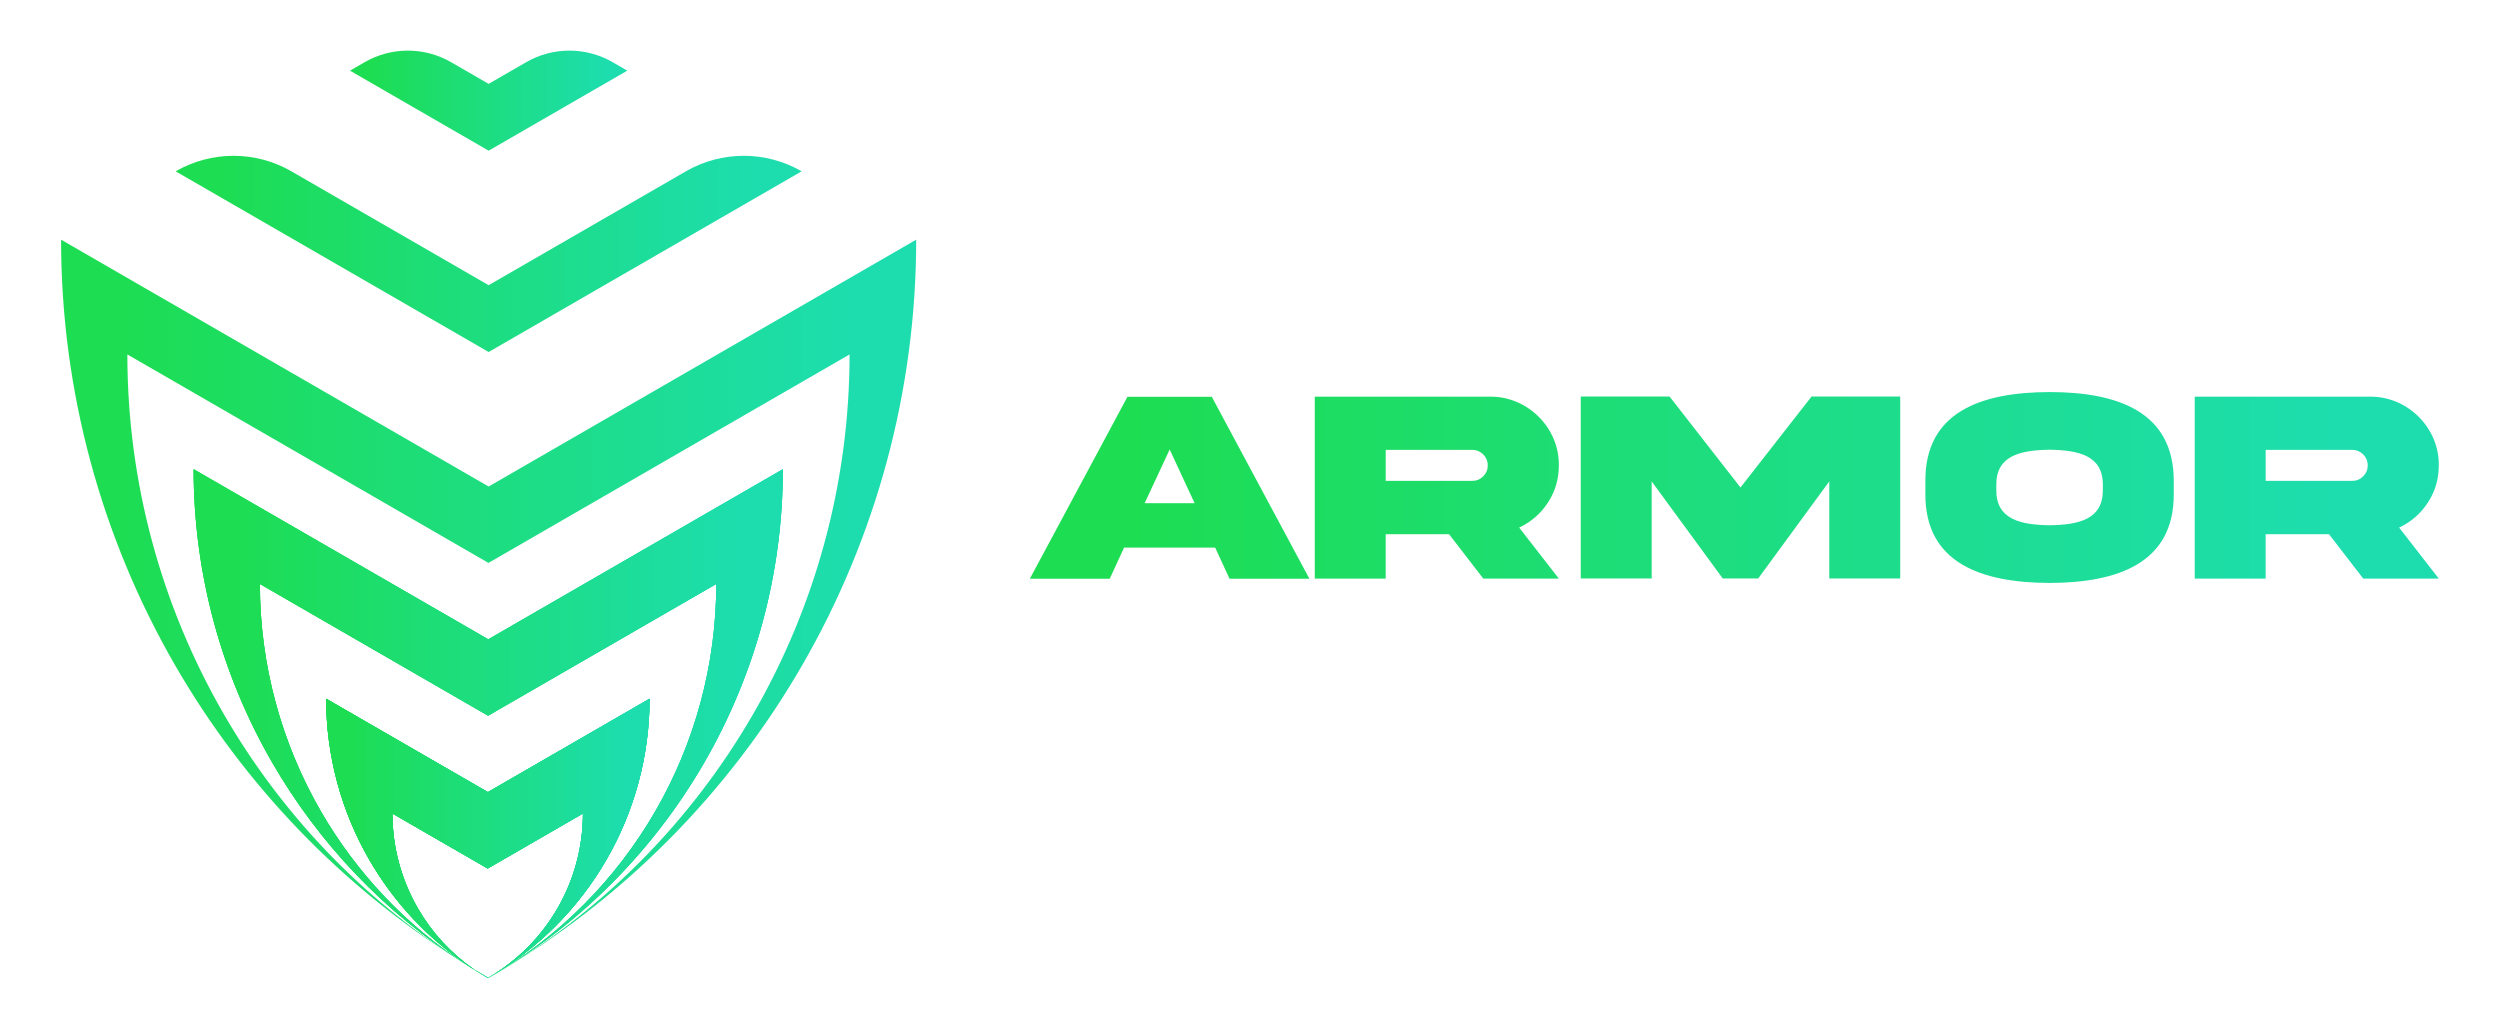
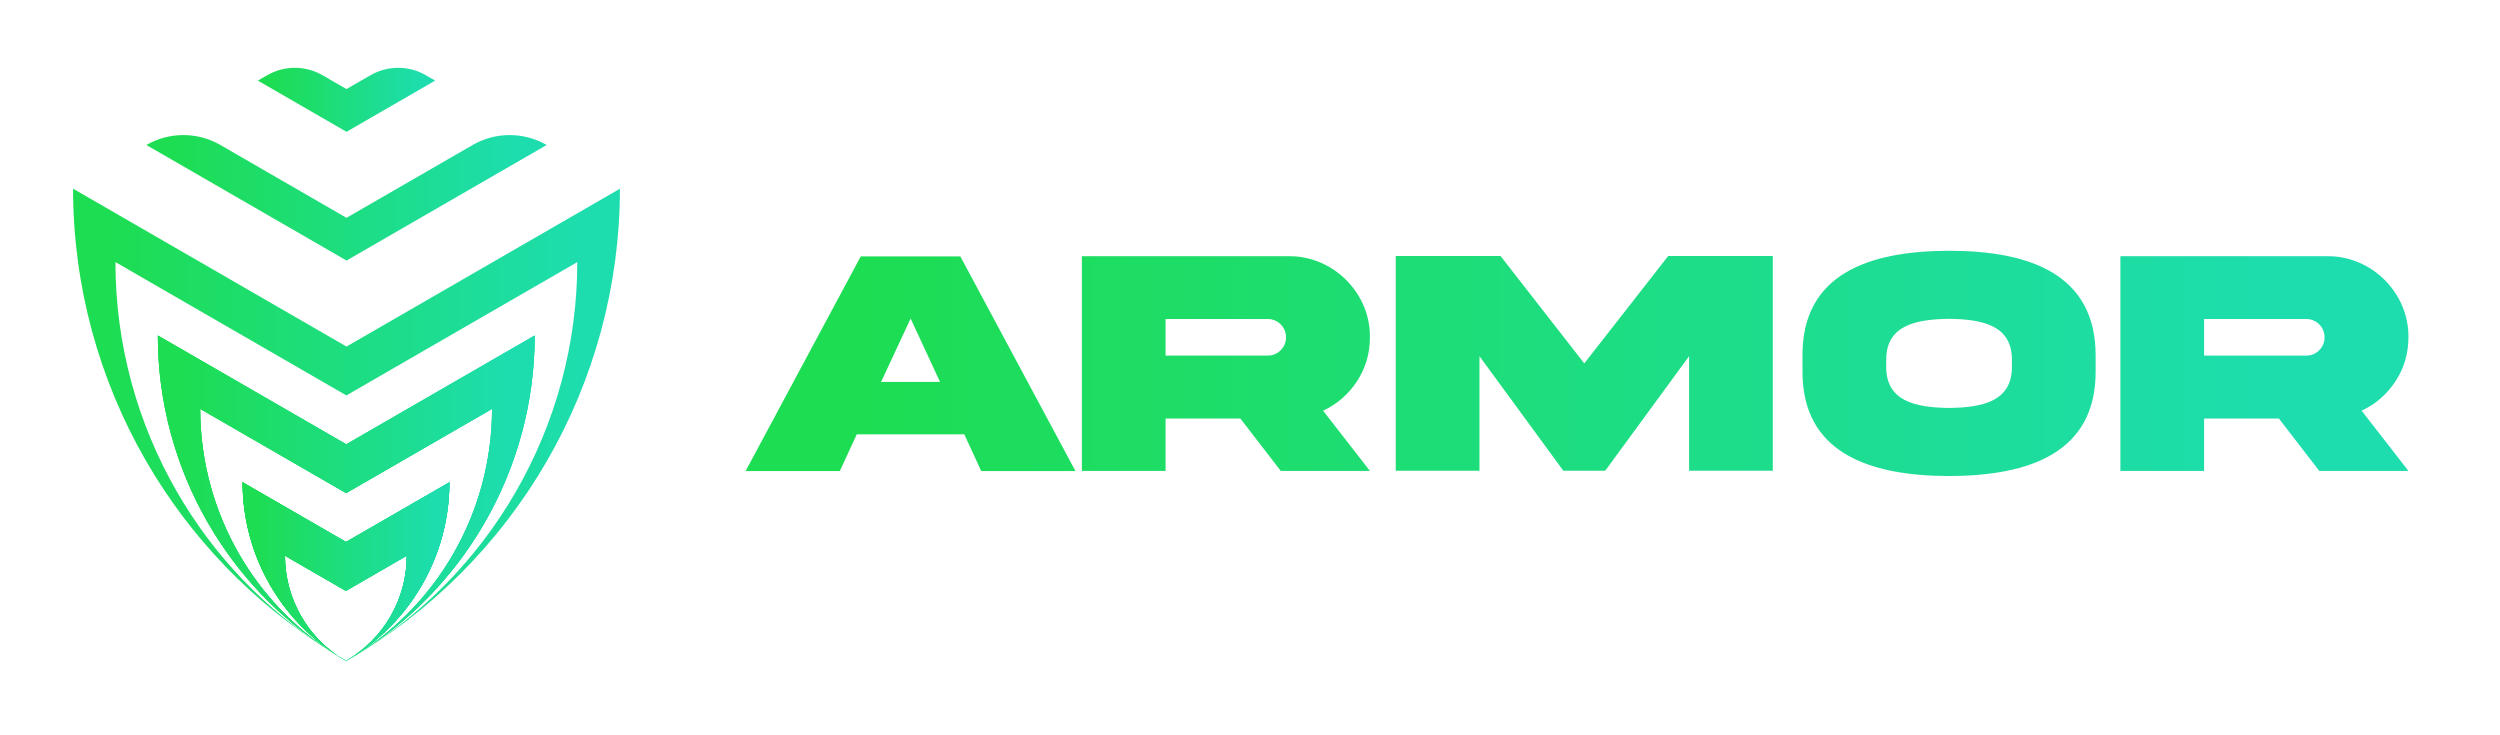
- <svg xmlns="http://www.w3.org/2000/svg" version="1.1" id="Capa_1" x="0px" y="0px" viewBox="0 0 1920 783" style="enable-background:new 0 0 1920 783;" xml:space="preserve">
+ <svg xmlns="http://www.w3.org/2000/svg" version="1.1" id="Capa_1" x="0px" y="0px" viewBox="0 0 1256 369" style="enable-background:new 0 0 1256 369;" xml:space="preserve">
  <style type="text/css">
	.st0{fill:url(#SVGID_1_);}
	.st1{fill:url(#SVGID_2_);}
	.st2{fill:url(#SVGID_3_);}
	.st3{fill:url(#SVGID_4_);}
	.st4{fill:url(#SVGID_5_);}
	.st5{fill:url(#SVGID_6_);}
	.st6{fill:url(#SVGID_7_);}
	.st7{fill:url(#SVGID_8_);}
	.st8{fill:url(#SVGID_9_);}
	.st9{fill:url(#SVGID_10_);}
	.st10{fill:url(#SVGID_11_);}
</style>
  <g>
    <g>
-       <linearGradient id="SVGID_1_" gradientUnits="userSpaceOnUse" x1="268.807" y1="77.297" x2="481.75" y2="77.297">
+       <linearGradient id="SVGID_1_" gradientUnits="userSpaceOnUse" x1="129.539" y1="50.142" x2="218.622" y2="50.142">
        <stop offset="0.073" style="stop-color:#1DDD53" />
        <stop offset="0.927" style="stop-color:#1DDDAE" />
      </linearGradient>
-       <path class="st0" d="M375.28,115.73l106.47-61.47l-11.24-6.49c-20.55-11.86-45.86-11.86-66.41,0l-28.83,16.64l-28.83-16.64    c-20.55-11.86-45.86-11.86-66.41,0l-11.24,6.49L375.28,115.73z" />
-       <linearGradient id="SVGID_2_" gradientUnits="userSpaceOnUse" x1="134.901" y1="195.002" x2="615.656" y2="195.002">
+       <path class="st0" d="M174.08,66.22l44.54-25.72l-4.7-2.71c-8.6-4.96-19.18-4.96-27.78,0l-12.06,6.96l-12.06-6.96    c-8.6-4.96-19.18-4.96-27.78,0l-4.7,2.71L174.08,66.22z" />
+       <linearGradient id="SVGID_2_" gradientUnits="userSpaceOnUse" x1="73.521" y1="99.383" x2="274.64" y2="99.383">
        <stop offset="0.073" style="stop-color:#1DDD53" />
        <stop offset="0.927" style="stop-color:#1DDDAE" />
      </linearGradient>
-       <path class="st1" d="M615.66,131.57L615.66,131.57c-27.5-15.88-61.38-15.88-88.89,0l-151.49,87.46l-151.49-87.46    c-27.5-15.88-61.38-15.88-88.89,0l0,0l240.38,138.78L615.66,131.57z" />
+       <path class="st1" d="M274.64,72.84L274.64,72.84c-11.5-6.64-25.68-6.64-37.18,0l-63.38,36.59l-63.37-36.59    c-11.5-6.64-25.68-6.64-37.18,0l0,0l100.56,58.06L274.64,72.84z" />
      <g>
        <g>
          <g>
-             <linearGradient id="SVGID_3_" gradientUnits="userSpaceOnUse" x1="250.488" y1="643.78" x2="498.875" y2="643.78">
+             <linearGradient id="SVGID_3_" gradientUnits="userSpaceOnUse" x1="121.876" y1="287.124" x2="225.786" y2="287.124">
              <stop offset="0.073" style="stop-color:#1DDD53" />
              <stop offset="0.927" style="stop-color:#1DDDAE" />
            </linearGradient>
-             <path class="st2" d="M498.87,536.63c0,88.35-47.13,169.97-123.64,214.14l-0.27,0.16l-0.07-0.05       c45.04-26.02,72.79-74.09,72.79-126.11l-73.15,42.24l-73.17-42.24c0,26.02,6.94,51.04,19.51,72.83       c10.7,18.52,25.45,34.68,43.49,47.1c-0.93-0.56-1.87-1.13-2.8-1.7c-0.02,0-0.04-0.01-0.05-0.04       c-32.47-21.41-58.96-49.89-77.9-82.7c-21.35-36.97-33.13-79.46-33.13-123.64l124.19,71.71L498.87,536.63z" />
-             <linearGradient id="SVGID_4_" gradientUnits="userSpaceOnUse" x1="148.7" y1="555.685" x2="601.256" y2="555.685">
+             <path class="st2" d="M225.79,242.3c0,36.96-19.71,71.11-51.72,89.58l-0.11,0.07l-0.03-0.02       c18.84-10.88,30.45-30.99,30.45-52.76l-30.6,17.67l-30.61-17.67c0,10.88,2.9,21.35,8.16,30.47       c4.48,7.75,10.65,14.51,18.19,19.7c-0.39-0.23-0.78-0.47-1.17-0.71c-0.01,0-0.02-0.01-0.02-0.02       c-13.59-8.96-24.67-20.87-32.59-34.6c-8.93-15.47-13.86-33.24-13.86-51.72l51.95,30L225.79,242.3z" />
+             <linearGradient id="SVGID_4_" gradientUnits="userSpaceOnUse" x1="79.294" y1="250.271" x2="268.616" y2="250.271">
              <stop offset="0.073" style="stop-color:#1DDD53" />
              <stop offset="0.927" style="stop-color:#1DDDAE" />
            </linearGradient>
-             <path class="st3" d="M601.26,360.36c0,160.95-85.87,309.68-225.25,390.16l-0.87,0.5l-0.07-0.05l0.56-0.32       c107.96-62.33,174.46-177.51,174.46-302.16L374.83,549.67L199.59,448.49c0,62.33,16.63,122.29,46.74,174.46       c27.24,47.19,65.52,87.99,112.52,118.41c-0.75-0.46-1.49-0.91-2.23-1.37c-61.74-39.44-111.95-92.69-147.57-154.38       c-38.9-67.36-60.36-144.78-60.36-225.25L374.98,491L601.26,360.36z" />
-             <linearGradient id="SVGID_5_" gradientUnits="userSpaceOnUse" x1="46.912" y1="467.584" x2="703.638" y2="467.584">
+             <path class="st3" d="M268.62,168.56c0,67.33-35.92,129.55-94.23,163.22l-0.37,0.21l-0.03-0.02l0.23-0.13       c45.16-26.08,72.98-74.26,72.98-126.41l-73.31,42.33l-73.31-42.33c0,26.08,6.96,51.16,19.55,72.98       c11.4,19.74,27.41,36.81,47.07,49.54c-0.31-0.19-0.62-0.38-0.93-0.57c-25.83-16.5-46.83-38.77-61.73-64.58       c-16.27-28.18-25.25-60.57-25.25-94.23l94.66,54.65L268.62,168.56z" />
+             <linearGradient id="SVGID_5_" gradientUnits="userSpaceOnUse" x1="36.712" y1="213.415" x2="311.446" y2="213.415">
              <stop offset="0.073" style="stop-color:#1DDD53" />
              <stop offset="0.927" style="stop-color:#1DDDAE" />
            </linearGradient>
-             <path class="st4" d="M703.64,184.07c0,233.57-124.61,449.39-326.88,566.18l-1.48,0.85l-0.07-0.04l1.18-0.68       c170.83-98.64,276.08-280.91,276.08-478.17L375.13,432.32L97.81,272.21c0,98.63,26.31,193.52,73.98,276.08       c43.94,76.1,106.03,141.73,182.38,190.16c-92.12-57.56-166.93-136.15-219.67-227.5C78.07,413.2,46.91,300.85,46.91,184.07       l328.36,189.58L703.64,184.07z" />
+             <path class="st4" d="M311.45,94.81c0,97.71-52.13,188-136.75,236.86l-0.62,0.35l-0.03-0.02l0.49-0.28       c71.47-41.26,115.49-117.52,115.49-200.04l-116.02,66.98L58,131.68c0,41.26,11.01,80.96,30.95,115.49       c18.38,31.84,44.36,59.29,76.3,79.55c-38.54-24.08-69.83-56.96-91.9-95.17c-23.61-40.89-36.64-87.9-36.64-136.75l137.37,79.31       L311.45,94.81z" />
          </g>
        </g>
-         <linearGradient id="SVGID_6_" gradientUnits="userSpaceOnUse" x1="148.7" y1="555.728" x2="601.256" y2="555.728">
+         <linearGradient id="SVGID_6_" gradientUnits="userSpaceOnUse" x1="79.294" y1="250.288" x2="268.616" y2="250.288">
          <stop offset="0.073" style="stop-color:#1DDD53" />
          <stop offset="0.927" style="stop-color:#1DDDAE" />
        </linearGradient>
-         <path class="st5" d="M374.98,491L148.7,360.36c0,80.47,21.46,157.89,60.36,225.25c35.61,61.69,85.83,114.94,147.57,154.38     c0.47,0.3,0.96,0.61,1.43,0.91c0.68,0.42,1.37,0.84,2.05,1.26c0,0.01,0.01,0.01,0.02,0.01c0.8,0.51,1.61,0.99,2.41,1.48     c0,0,0.01,0.01,0.02,0.01c0.84,0.52,1.68,1.03,2.53,1.54c0.02,0.01,0.04,0.02,0.06,0.04c2.88,1.74,5.8,3.47,8.72,5.15l0.94,0.55     l0.07,0.04l0.08,0.05l0.07,0.05l0.07,0.04l0.07-0.04l-0.07-0.05l0.87-0.5c139.39-80.49,225.25-229.22,225.25-390.16L374.98,491z      M373.8,750.25c-3.11-1.79-6.22-3.62-9.29-5.47c-0.05-0.02-0.1-0.06-0.13-0.08c-18.04-12.42-32.79-28.59-43.49-47.1     c-12.57-21.79-19.51-46.81-19.51-72.83l73.17,42.24l73.15-42.24c0,52.02-27.75,100.09-72.79,126.11L373.8,750.25z M375.61,750.65     l-0.56,0.32l-0.08-0.04l0.27-0.16c76.51-44.17,123.64-125.79,123.64-214.14l-124.19,71.71l-124.19-71.71     c0,44.18,11.78,86.67,33.13,123.64c18.94,32.81,45.43,61.29,77.9,82.7c-0.88-0.52-1.77-1.05-2.64-1.6c-0.01,0-0.01,0-0.02-0.01     c-47-30.43-85.28-71.23-112.52-118.41c-30.11-52.17-46.74-112.12-46.74-174.46l175.23,101.18l175.24-101.18     C550.07,573.14,483.57,688.32,375.61,750.65z" />
-         <linearGradient id="SVGID_7_" gradientUnits="userSpaceOnUse" x1="148.7" y1="555.728" x2="601.256" y2="555.728">
+         <path class="st5" d="M173.96,223.21l-94.66-54.65c0,33.67,8.98,66.05,25.25,94.23c14.9,25.81,35.91,48.08,61.73,64.58     c0.2,0.13,0.4,0.25,0.6,0.38c0.28,0.18,0.57,0.35,0.86,0.53c0,0.01,0.01,0.01,0.01,0.01c0.33,0.21,0.67,0.42,1.01,0.62     c0,0,0.01,0.01,0.01,0.01c0.35,0.22,0.7,0.43,1.06,0.64c0.01,0.01,0.02,0.01,0.03,0.02c1.21,0.73,2.43,1.45,3.65,2.15l0.4,0.23     l0.03,0.02l0.04,0.02l0.03,0.02l0.03,0.02l0.03-0.02l-0.03-0.02l0.37-0.21c58.31-33.67,94.23-95.89,94.23-163.22L173.96,223.21z      M173.46,331.67c-1.3-0.75-2.6-1.52-3.89-2.29c-0.02-0.01-0.04-0.03-0.06-0.04c-7.55-5.2-13.72-11.96-18.19-19.7     c-5.26-9.11-8.16-19.58-8.16-30.47l30.61,17.67l30.6-17.67c0,21.76-11.61,41.87-30.45,52.76L173.46,331.67z M174.22,331.83     l-0.23,0.13l-0.04-0.02l0.11-0.07c32.01-18.48,51.72-52.62,51.72-89.58l-51.95,30l-51.95-30c0,18.48,4.93,36.26,13.86,51.72     c7.92,13.73,19,25.64,32.59,34.6c-0.37-0.22-0.74-0.44-1.11-0.67c-0.01,0-0.01,0-0.01,0c-19.66-12.73-35.68-29.8-47.07-49.54     c-12.6-21.82-19.55-46.91-19.55-72.98l73.31,42.33l73.31-42.33C247.2,257.57,219.38,305.76,174.22,331.83z" />
+         <linearGradient id="SVGID_7_" gradientUnits="userSpaceOnUse" x1="79.294" y1="250.288" x2="268.616" y2="250.288">
          <stop offset="0.073" style="stop-color:#1DDD53" />
          <stop offset="0.927" style="stop-color:#1DDDAE" />
        </linearGradient>
-         <path class="st6" d="M374.98,491L148.7,360.36c0,80.47,21.46,157.89,60.36,225.25c35.61,61.69,85.83,114.94,147.57,154.38     c0.47,0.3,0.96,0.61,1.43,0.91c1.47,0.93,2.93,1.84,4.41,2.76c0.11,0.07,0.22,0.15,0.33,0.21c0.48,0.29,0.96,0.59,1.44,0.88     c0.04,0.02,0.07,0.05,0.1,0.07c0.04,0.01,0.06,0.02,0.08,0.04c0.01,0.01,0.01,0.02,0.02,0.01c0.51,0.3,1.01,0.61,1.5,0.91     c0.06,0.04,0.12,0.07,0.17,0.11c2.59,1.56,5.2,3.1,7.84,4.63l0.8,0.45l0.07,0.05l0.07,0.04h0.01l0.07,0.05l0.07-0.04l0.07-0.05     l0.87-0.5c139.39-80.49,225.25-229.22,225.25-390.16L374.98,491z M373.8,750.25c-3.11-1.79-6.22-3.62-9.29-5.47     c-0.05-0.02-0.1-0.06-0.13-0.08c-18.04-12.42-32.79-28.59-43.49-47.1c-12.57-21.79-19.51-46.81-19.51-72.83l73.17,42.24     l73.15-42.24c0,52.02-27.75,100.09-72.79,126.11L373.8,750.25z M375.61,750.65l-0.56,0.32l-0.08-0.04l0.27-0.16     c76.51-44.17,123.64-125.79,123.64-214.14l-124.19,71.71l-124.19-71.71c0,44.18,11.78,86.67,33.13,123.64     c18.94,32.81,45.43,61.29,77.9,82.7c-0.88-0.52-1.77-1.05-2.64-1.6c-0.01,0-0.01,0-0.02-0.01     c-47-30.43-85.28-71.23-112.52-118.41c-30.11-52.17-46.74-112.12-46.74-174.46l175.23,101.18l175.24-101.18     C550.07,573.14,483.57,688.32,375.61,750.65z" />
-         <linearGradient id="SVGID_8_" gradientUnits="userSpaceOnUse" x1="250.488" y1="643.865" x2="498.875" y2="643.865">
+         <path class="st6" d="M173.96,223.21l-94.66-54.65c0,33.67,8.98,66.05,25.25,94.23c14.9,25.81,35.91,48.08,61.73,64.58     c0.2,0.13,0.4,0.25,0.6,0.38c0.61,0.39,1.23,0.77,1.85,1.16c0.05,0.03,0.09,0.06,0.14,0.09c0.2,0.12,0.4,0.25,0.6,0.37     c0.02,0.01,0.03,0.02,0.04,0.03c0.02,0.01,0.03,0.01,0.04,0.02c0.01,0.01,0.01,0.01,0.01,0.01c0.21,0.13,0.42,0.25,0.63,0.38     c0.03,0.02,0.05,0.03,0.07,0.05c1.08,0.65,2.17,1.3,3.28,1.94l0.33,0.19l0.03,0.02l0.03,0.02h0.01l0.03,0.02l0.03-0.02l0.03-0.02     l0.37-0.21c58.31-33.67,94.23-95.89,94.23-163.22L173.96,223.21z M173.46,331.67c-1.3-0.75-2.6-1.52-3.89-2.29     c-0.02-0.01-0.04-0.03-0.06-0.04c-7.55-5.2-13.72-11.96-18.19-19.7c-5.26-9.11-8.16-19.58-8.16-30.47l30.61,17.67l30.6-17.67     c0,21.76-11.61,41.87-30.45,52.76L173.46,331.67z M174.22,331.83l-0.23,0.13l-0.04-0.02l0.11-0.07     c32.01-18.48,51.72-52.62,51.72-89.58l-51.95,30l-51.95-30c0,18.48,4.93,36.26,13.86,51.72c7.92,13.73,19,25.64,32.59,34.6     c-0.37-0.22-0.74-0.44-1.11-0.67c-0.01,0-0.01,0-0.01,0c-19.66-12.73-35.68-29.8-47.07-49.54     c-12.6-21.82-19.55-46.91-19.55-72.98l73.31,42.33l73.31-42.33C247.2,257.57,219.38,305.76,174.22,331.83z" />
+         <linearGradient id="SVGID_8_" gradientUnits="userSpaceOnUse" x1="121.876" y1="287.16" x2="225.786" y2="287.16">
          <stop offset="0.073" style="stop-color:#1DDD53" />
          <stop offset="0.927" style="stop-color:#1DDDAE" />
        </linearGradient>
-         <path class="st7" d="M374.68,608.34l-124.19-71.71c0,44.18,11.78,86.67,33.13,123.64c18.94,32.81,45.43,61.29,77.9,82.7     c-0.88-0.52-1.77-1.05-2.64-1.6c0.4,0.27,0.81,0.53,1.22,0.79c0,0.01,0.01,0.01,0.02,0.01c0.78,0.51,1.55,1.01,2.34,1.49     c0.11,0.07,0.22,0.15,0.33,0.21c0.51,0.33,1.02,0.65,1.54,0.96c0.19,0.13,0.39,0.25,0.58,0.38c0.19,0.11,0.39,0.23,0.58,0.34     c0.44,0.29,0.88,0.56,1.32,0.81c0.02,0.01,0.05,0.02,0.06,0.04c2.36,1.45,4.75,2.87,7.16,4.27l0.64,0.36l0.07,0.05l0.07,0.04     l0.07-0.05h0.01l0.07-0.04l0.07-0.05l-0.08-0.04l0.27-0.16c76.51-44.17,123.64-125.79,123.64-214.14L374.68,608.34z      M374.9,750.88l-1.1-0.63c-3.11-1.79-6.22-3.62-9.29-5.47c-0.05-0.02-0.1-0.06-0.13-0.08c-18.04-12.42-32.79-28.59-43.49-47.1     c-12.57-21.79-19.51-46.81-19.51-72.83l73.17,42.24l73.15-42.24C447.69,676.79,419.94,724.87,374.9,750.88z" />
-         <linearGradient id="SVGID_9_" gradientUnits="userSpaceOnUse" x1="250.488" y1="643.865" x2="498.875" y2="643.865">
+         <path class="st7" d="M173.83,272.3l-51.95-30c0,18.48,4.93,36.26,13.86,51.72c7.92,13.73,19,25.64,32.59,34.6     c-0.37-0.22-0.74-0.44-1.11-0.67c0.17,0.11,0.34,0.22,0.51,0.33c0,0.01,0.01,0.01,0.01,0.01c0.32,0.21,0.65,0.42,0.98,0.62     c0.05,0.03,0.09,0.06,0.14,0.09c0.21,0.14,0.43,0.27,0.64,0.4c0.08,0.06,0.16,0.11,0.24,0.16c0.08,0.05,0.16,0.1,0.24,0.14     c0.18,0.12,0.37,0.23,0.55,0.34c0.01,0.01,0.02,0.01,0.03,0.02c0.99,0.61,1.99,1.2,3,1.78l0.27,0.15l0.03,0.02l0.03,0.02     l0.03-0.02h0.01l0.03-0.02l0.03-0.02l-0.04-0.02l0.11-0.07c32.01-18.48,51.72-52.62,51.72-89.58L173.83,272.3z M173.92,331.93     l-0.46-0.26c-1.3-0.75-2.6-1.52-3.89-2.29c-0.02-0.01-0.04-0.03-0.06-0.04c-7.55-5.2-13.72-11.96-18.19-19.7     c-5.26-9.11-8.16-19.58-8.16-30.47l30.61,17.67l30.6-17.67C204.37,300.94,192.76,321.05,173.92,331.93z" />
+         <linearGradient id="SVGID_9_" gradientUnits="userSpaceOnUse" x1="121.876" y1="287.16" x2="225.786" y2="287.16">
          <stop offset="0.073" style="stop-color:#1DDD53" />
          <stop offset="0.927" style="stop-color:#1DDDAE" />
        </linearGradient>
-         <path class="st8" d="M374.68,608.34l-124.19-71.71c0,44.18,11.78,86.67,33.13,123.64c18.94,32.81,45.43,61.29,77.9,82.7     c0.01,0.02,0.02,0.04,0.05,0.04c0.32,0.23,0.64,0.44,0.97,0.64c0,0,0.01,0.01,0.02,0.01c0.56,0.38,1.11,0.74,1.67,1.09     c0.06,0.04,0.12,0.08,0.18,0.11c0.01,0.01,0.01,0.02,0.02,0.01c0.16,0.11,0.31,0.22,0.47,0.33c0.19,0.11,0.39,0.23,0.58,0.34     c0.73,0.48,1.47,0.95,2.21,1.39c0.1,0.06,0.18,0.11,0.27,0.17c2.04,1.25,4.07,2.47,6.16,3.67l0.48,0.28l0.07,0.05l0.07-0.04     l0.15-0.1l0.07-0.04l0.27-0.16c76.51-44.17,123.64-125.79,123.64-214.14L374.68,608.34z M374.9,750.88l-1.1-0.63     c-3.11-1.79-6.22-3.62-9.29-5.47c-0.05-0.02-0.1-0.06-0.13-0.08c-18.04-12.42-32.79-28.59-43.49-47.1     c-12.57-21.79-19.51-46.81-19.51-72.83l73.17,42.24l73.15-42.24C447.69,676.79,419.94,724.87,374.9,750.88z" />
+         <path class="st8" d="M173.83,272.3l-51.95-30c0,18.48,4.93,36.26,13.86,51.72c7.92,13.73,19,25.64,32.59,34.6     c0.01,0.01,0.01,0.02,0.02,0.02c0.13,0.1,0.27,0.18,0.41,0.27c0,0,0.01,0.01,0.01,0.01c0.23,0.16,0.47,0.31,0.7,0.46     c0.03,0.02,0.05,0.04,0.08,0.05c0.01,0.01,0.01,0.01,0.01,0.01c0.07,0.05,0.13,0.09,0.2,0.14c0.08,0.05,0.16,0.1,0.24,0.14     c0.3,0.2,0.61,0.4,0.92,0.58c0.04,0.03,0.08,0.05,0.11,0.07c0.85,0.52,1.7,1.03,2.58,1.54l0.2,0.12l0.03,0.02l0.03-0.02     l0.06-0.04l0.03-0.02l0.11-0.07c32.01-18.48,51.72-52.62,51.72-89.58L173.83,272.3z M173.92,331.93l-0.46-0.26     c-1.3-0.75-2.6-1.52-3.89-2.29c-0.02-0.01-0.04-0.03-0.06-0.04c-7.55-5.2-13.72-11.96-18.19-19.7     c-5.26-9.11-8.16-19.58-8.16-30.47l30.61,17.67l30.6-17.67C204.37,300.94,192.76,321.05,173.92,331.93z" />
        <g>
          <g>
-             <linearGradient id="SVGID_10_" gradientUnits="userSpaceOnUse" x1="364.502" y1="747.943" x2="374.899" y2="747.943">
+             <linearGradient id="SVGID_10_" gradientUnits="userSpaceOnUse" x1="169.572" y1="330.7" x2="173.922" y2="330.7">
              <stop offset="0.073" style="stop-color:#1DDD53" />
              <stop offset="0.927" style="stop-color:#1DDDAE" />
            </linearGradient>
-             <path class="st9" d="M374.9,750.88c-0.01,0.01-0.02,0.01-0.04,0.02l-0.04,0.02l-0.07,0.04l-0.07,0.05l-0.07,0.04l-0.07,0.05       l-0.34-0.19c-2.11-1.22-4.19-2.48-6.23-3.8c-0.08-0.06-0.17-0.11-0.27-0.17c-0.27-0.18-0.55-0.36-0.82-0.55       c-0.01-0.01-0.04-0.02-0.06-0.04c-0.23-0.15-0.46-0.3-0.7-0.46c-0.05-0.04-0.11-0.07-0.17-0.11c-0.25-0.18-0.52-0.36-0.79-0.55       c-0.02-0.01-0.04-0.02-0.06-0.04c-0.21-0.13-0.4-0.27-0.59-0.41c3.08,1.84,6.18,3.67,9.29,5.47L374.9,750.88z" />
+             <path class="st9" d="M173.92,331.93c-0.01,0.01-0.01,0.01-0.02,0.01l-0.02,0.01l-0.03,0.02l-0.03,0.02L173.8,332l-0.03,0.02       l-0.14-0.08c-0.88-0.51-1.75-1.04-2.61-1.59c-0.04-0.03-0.07-0.05-0.11-0.07c-0.11-0.08-0.23-0.15-0.34-0.23       c0-0.01-0.02-0.01-0.03-0.02c-0.1-0.06-0.19-0.13-0.29-0.19c-0.02-0.02-0.05-0.03-0.07-0.05c-0.11-0.08-0.22-0.15-0.33-0.23       c-0.01-0.01-0.02-0.01-0.03-0.02c-0.09-0.06-0.17-0.11-0.25-0.17c1.29,0.77,2.59,1.54,3.89,2.29L173.92,331.93z" />
          </g>
        </g>
      </g>
    </g>
-     <linearGradient id="SVGID_11_" gradientUnits="userSpaceOnUse" x1="790.931" y1="374.393" x2="1873" y2="374.393">
+     <linearGradient id="SVGID_11_" gradientUnits="userSpaceOnUse" x1="374.586" y1="182.57" x2="1210" y2="182.57">
      <stop offset="0.073" style="stop-color:#1DDD53" />
      <stop offset="0.927" style="stop-color:#1DDDAE" />
    </linearGradient>
-     <path class="st10" d="M1864.57,386.04c5.61-8.52,8.42-18.09,8.42-28.59c0.42-28.9-24.01-53.12-52.81-52.81h-134.63v139.72h54.47   v-34.1h48.65l26.3,34.1h58.01l-30.46-39.19C1851.68,400.9,1859.06,394.46,1864.57,386.04z M1814.88,365.87   c-2.29,2.29-5.09,3.43-8.42,3.43h-66.43v-23.81h66.43c6.65,0,11.96,5.3,11.96,11.95C1818.42,360.67,1817.27,363.48,1814.88,365.87z    M865.88,304.74l-74.95,139.72h61.34l11.02-23.91h69.96l11.02,23.91h61.34l-74.95-139.72H865.88z M879.09,386.45l19.23-41.27   l19.13,41.27H879.09z M1574.12,301.1c-52.6,0.1-95.64,15.28-95.43,68.2v10.19c-0.21,52.81,42.83,68.09,95.43,68.2   c52.5-0.1,95.54-15.39,95.33-68.2V369.3C1669.45,316.49,1626.73,301.1,1574.12,301.1z M1614.98,376.06   c0.31,22.87-18.61,27.03-40.86,27.34c-22.35-0.31-41.27-4.47-40.96-27.34v-3.43c-0.31-22.77,18.61-26.93,40.96-27.24   c22.25,0.31,41.17,4.47,40.86,27.24V376.06z M1188.77,386.04c5.61-8.52,8.42-18.09,8.42-28.59c0.42-28.9-24.01-53.12-52.81-52.81   h-134.63v139.72h54.47v-34.1h48.65l26.3,34.1h58.01l-30.46-39.19C1175.88,400.9,1183.26,394.46,1188.77,386.04z M1139.08,365.87   c-2.29,2.29-5.09,3.43-8.42,3.43h-66.43v-23.81h66.43c6.65,0,11.95,5.3,11.95,11.95C1142.61,360.67,1141.47,363.48,1139.08,365.87z    M1336.69,374.39l-54.47-69.86h-68.2v139.72h54.47v-74.54l54.58,74.54h27.24l54.58-74.54v74.54h54.47V304.53h-68.09L1336.69,374.39   z" />
+     <path class="st10" d="M1203.49,191.56c4.33-6.58,6.5-13.97,6.5-22.07c0.32-22.31-18.54-41.01-40.77-40.77h-103.94v107.87h42.06   v-26.33h37.56l20.31,26.33H1210l-23.52-30.26C1193.54,203.04,1199.24,198.06,1203.49,191.56z M1165.13,175.99   c-1.77,1.77-3.93,2.65-6.5,2.65h-51.29v-18.38h51.29c5.14,0,9.23,4.09,9.23,9.23C1167.86,171.98,1166.98,174.14,1165.13,175.99z    M432.45,128.8l-57.87,107.87h47.35l8.51-18.46h54.02l8.51,18.46h47.35L482.46,128.8H432.45z M442.65,191.88l14.85-31.86   l14.77,31.86H442.65z M979.25,125.99c-40.61,0.08-73.84,11.8-73.68,52.65v7.87c-0.16,40.77,33.07,52.57,73.68,52.65   c40.53-0.08,73.76-11.88,73.6-52.65v-7.87C1052.85,137.86,1019.86,125.99,979.25,125.99z M1010.79,183.85   c0.24,17.66-14.37,20.87-31.54,21.11c-17.26-0.24-31.86-3.45-31.62-21.11v-2.65c-0.24-17.58,14.37-20.79,31.62-21.03   c17.18,0.24,31.78,3.45,31.54,21.03V183.85z M681.74,191.56c4.33-6.58,6.5-13.97,6.5-22.07c0.32-22.31-18.54-41.01-40.77-40.77   H543.53v107.87h42.06v-26.33h37.56l20.31,26.33h44.79l-23.52-30.26C671.79,203.04,677.48,198.06,681.74,191.56z M643.37,175.99   c-1.77,1.77-3.93,2.65-6.5,2.65h-51.29v-18.38h51.29c5.14,0,9.23,4.09,9.23,9.23C646.1,171.98,645.22,174.14,643.37,175.99z    M795.94,182.57l-42.06-53.94h-52.65v107.87h42.06v-57.55l42.14,57.55h21.03l42.14-57.55v57.55h42.06V128.63h-52.57L795.94,182.57z   " />
  </g>
</svg>
